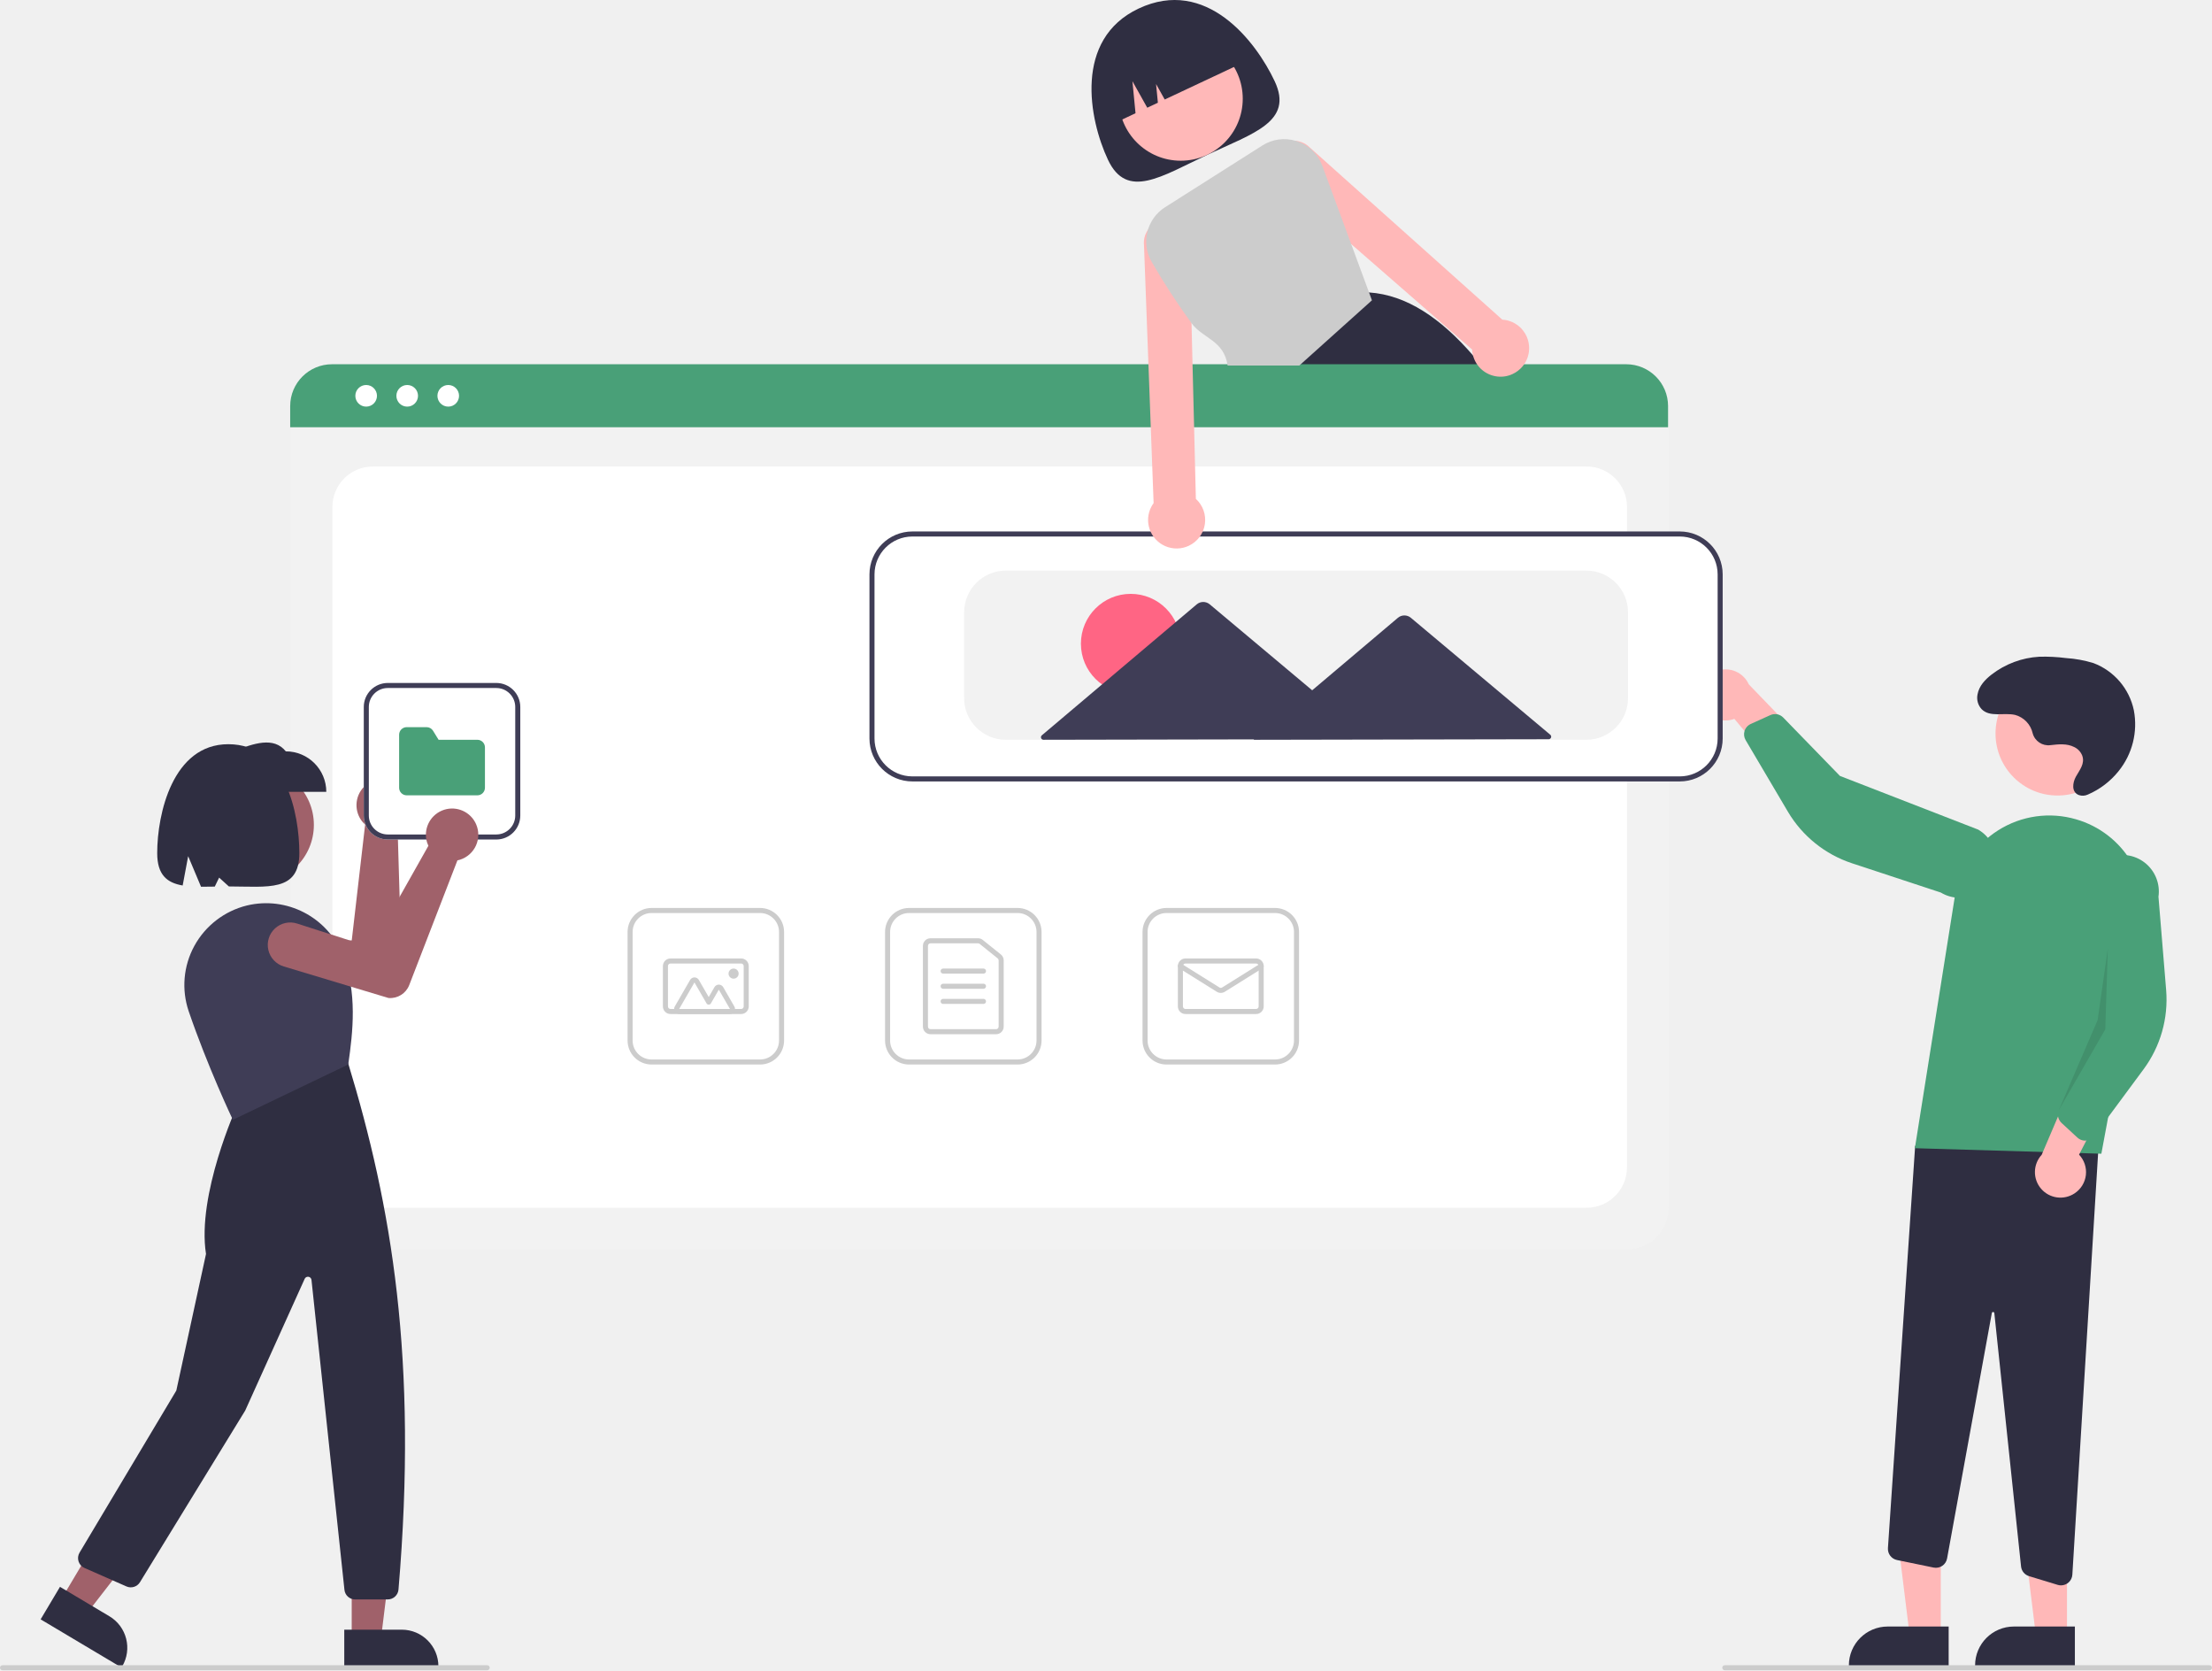
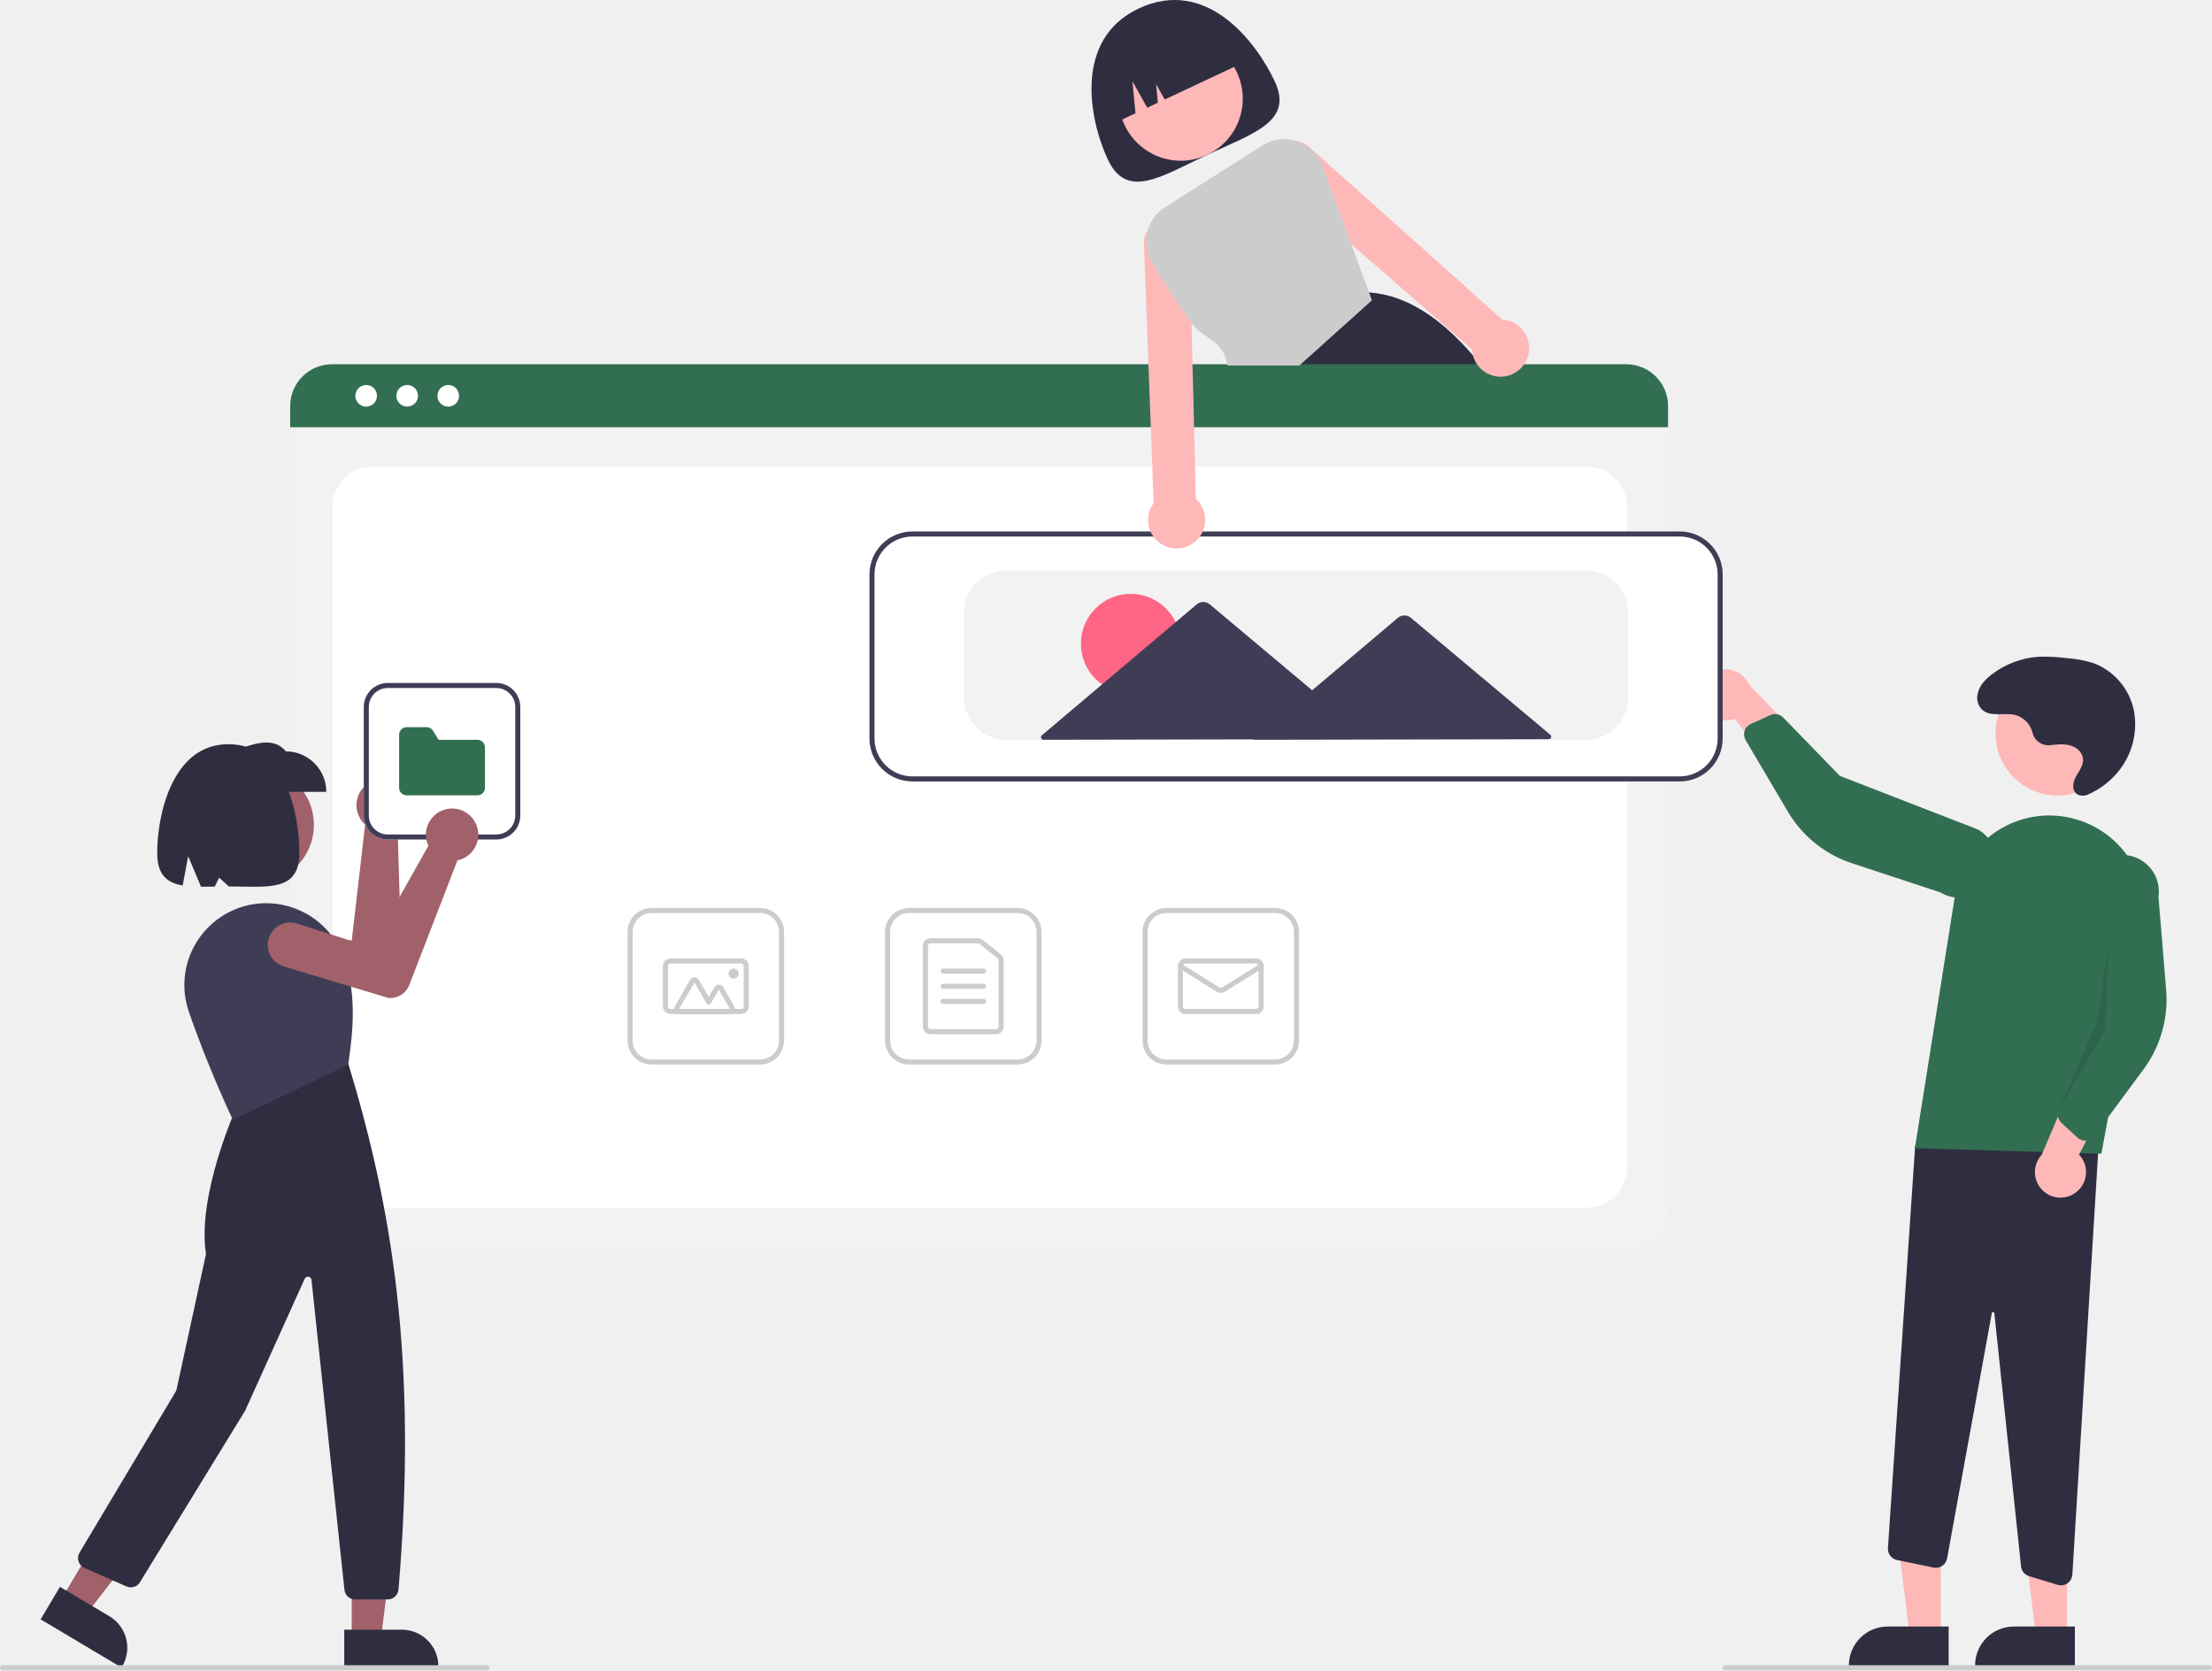
<svg xmlns="http://www.w3.org/2000/svg" data-name="Layer 1" width="876.272" height="661.473" viewBox="0 0 876.272 661.473">
  <path d="M685.834,138.655c7.516,15.995-8.411,20.526-26.655,29.099s-31.898,17.942-39.414,1.947-13.615-47.743,12.195-59.871C658.66,97.284,678.318,122.659,685.834,138.655Z" transform="translate(-180.8642 -106.4605)" fill="#2f2e41" />
  <circle cx="467.746" cy="39.089" r="24.561" fill="#ffb8b8" />
  <path d="M770.29,254.473c-.85-1.11-1.7-2.2-2.56-3.26q-1.665-2.07-3.35-4.01c-12.73-14.69-26.27-23.94-41.18-24.93h-.02l-.22-.02-29.71,28.96-10.1,9.84.22.54,5.45,13.57h95.49A234.834,234.834,0,0,0,770.29,254.473Z" transform="translate(-180.8642 -106.4605)" fill="#2f2e41" />
  <path d="M621.902,155.438l0,0,8.792-4.131-1.225-12.683,5.879,10.496,4.202-1.975-.714-7.399,3.43,6.123,31.224-14.673,0,0a26,26,0,0,0-34.589-12.474l-4.525,2.126A26,26,0,0,0,621.902,155.438Z" transform="translate(-180.8642 -106.4605)" fill="#2f2e41" />
  <path d="M825.39,601.261H312.552a16.519,16.519,0,0,1-16.5-16.5V276.607a12.102,12.102,0,0,1,12.088-12.088H829.593a12.311,12.311,0,0,1,12.297,12.297V584.761A16.519,16.519,0,0,1,825.39,601.261Z" transform="translate(-180.8642 -106.4605)" fill="#f2f2f2" />
  <path d="M328.552,584.761h480.839a16,16,0,0,0,16-16V307.213a16,16,0,0,0-16-16H328.552a16,16,0,0,0-16,16V568.761A16,16,0,0,0,328.552,584.761Z" transform="translate(-180.8642 -106.4605)" fill="#fff" />
-   <path d="M841.66,275.663H295.82v-8.4a16.574,16.574,0,0,1,16.56-16.55H825.1a16.574,16.574,0,0,1,16.56,16.55Z" transform="translate(-180.8642 -106.4605)" fill="#49a078" />
+   <path d="M841.66,275.663H295.82v-8.4a16.574,16.574,0,0,1,16.56-16.55H825.1a16.574,16.574,0,0,1,16.56,16.55Z" transform="translate(-180.8642 -106.4605)" fill="#326E52" />
  <circle cx="145.051" cy="156.752" r="4.283" fill="#fff" />
  <circle cx="161.31" cy="156.752" r="4.283" fill="#fff" />
  <circle cx="177.569" cy="156.752" r="4.283" fill="#fff" />
  <path d="M583.974,528.04h-43a9.511,9.511,0,0,1-9.5-9.5v-43a9.511,9.511,0,0,1,9.5-9.5h43a9.511,9.511,0,0,1,9.5,9.5v43A9.511,9.511,0,0,1,583.974,528.04Zm-43-60a7.508,7.508,0,0,0-7.5,7.5v43a7.508,7.508,0,0,0,7.5,7.5h43a7.508,7.508,0,0,0,7.5-7.5v-43a7.508,7.508,0,0,0-7.5-7.5Z" transform="translate(-180.8642 -106.4605)" fill="#ccc" />
  <path d="M575.474,516.04h-26a3.003,3.003,0,0,1-3-3v-32a3.003,3.003,0,0,1,3-3h18.839a3.007,3.007,0,0,1,1.879.662l7.16,5.754a2.984,2.984,0,0,1,1.121,2.338v26.246A3.003,3.003,0,0,1,575.474,516.04Zm-26-36a1.001,1.001,0,0,0-1,1v32a1.001,1.001,0,0,0,1,1h26a1.001,1.001,0,0,0,1-1v-26.246a.995.995,0,0,0-.374-.779l-7.161-5.754a1.002,1.002,0,0,0-.626-.22Z" transform="translate(-180.8642 -106.4605)" fill="#ccc" />
  <path d="M570.474,492.04h-16a1,1,0,0,1,0-2h16a1,1,0,0,1,0,2Z" transform="translate(-180.8642 -106.4605)" fill="#ccc" />
  <path d="M570.474,498.04h-16a1,1,0,0,1,0-2h16a1,1,0,0,1,0,2Z" transform="translate(-180.8642 -106.4605)" fill="#ccc" />
  <path d="M570.474,504.04h-16a1,1,0,0,1,0-2h16a1,1,0,0,1,0,2Z" transform="translate(-180.8642 -106.4605)" fill="#ccc" />
  <path d="M685.974,528.04h-43a9.511,9.511,0,0,1-9.5-9.5v-43a9.511,9.511,0,0,1,9.5-9.5h43a9.511,9.511,0,0,1,9.5,9.5v43A9.511,9.511,0,0,1,685.974,528.04Zm-43-60a7.508,7.508,0,0,0-7.5,7.5v43a7.508,7.508,0,0,0,7.5,7.5h43a7.508,7.508,0,0,0,7.5-7.5v-43a7.508,7.508,0,0,0-7.5-7.5Z" transform="translate(-180.8642 -106.4605)" fill="#ccc" />
  <path d="M678.474,508.04h-28a3.003,3.003,0,0,1-3-3v-16a3.003,3.003,0,0,1,3-3h28a3.003,3.003,0,0,1,3,3v16A3.003,3.003,0,0,1,678.474,508.04Zm-28-20a1.001,1.001,0,0,0-1,1v16a1.001,1.001,0,0,0,1,1h28a1.001,1.001,0,0,0,1-1v-16a1.001,1.001,0,0,0-1-1Z" transform="translate(-180.8642 -106.4605)" fill="#ccc" />
  <path d="M664.474,499.678a3.003,3.003,0,0,1-1.59-.453l-14.94-9.337a1,1,0,0,1,1.061-1.696l14.94,9.337a1.006,1.006,0,0,0,1.06,0l14.939-9.337a1,1,0,0,1,1.061,1.696l-14.939,9.337A3.004,3.004,0,0,1,664.474,499.678Z" transform="translate(-180.8642 -106.4605)" fill="#ccc" />
  <path d="M481.974,528.04h-43a9.511,9.511,0,0,1-9.5-9.5v-43a9.511,9.511,0,0,1,9.5-9.5h43a9.511,9.511,0,0,1,9.5,9.5v43A9.511,9.511,0,0,1,481.974,528.04Zm-43-60a7.508,7.508,0,0,0-7.5,7.5v43a7.508,7.508,0,0,0,7.5,7.5h43a7.508,7.508,0,0,0,7.5-7.5v-43a7.508,7.508,0,0,0-7.5-7.5Z" transform="translate(-180.8642 -106.4605)" fill="#ccc" />
  <path d="M474.474,508.04h-28a3.003,3.003,0,0,1-3-3v-16a3.003,3.003,0,0,1,3-3h28a3.003,3.003,0,0,1,3,3v16A3.003,3.003,0,0,1,474.474,508.04Zm-28-20a1.001,1.001,0,0,0-1,1v16a1.001,1.001,0,0,0,1,1h28a1.001,1.001,0,0,0,1-1v-16a1.001,1.001,0,0,0-1-1Z" transform="translate(-180.8642 -106.4605)" fill="#ccc" />
  <path d="M470.036,508.04h-20.124a2,2,0,0,1-1.732-3l6.062-10.5a2,2,0,0,1,3.464,0l3.915,6.781,2.268-3.929a2,2,0,0,1,3.464,0l4.415,7.647a2,2,0,0,1-1.732,3Zm0-2h0l-4.415-7.647-3.134,5.429a1.0 1,0,0,1-.866.5h0a1.0 1,0,0,1-.866-.5l-4.781-8.281-6.062,10.5Z" transform="translate(-180.8642 -106.4605)" fill="#ccc" />
  <circle cx="290.61" cy="385.579" r="2" fill="#ccc" />
  <polygon points="768.825 648.15 756.565 648.149 750.733 600.861 768.827 600.862 768.825 648.15" fill="#ffb8b8" />
  <path d="M952.816,766.494l-39.531-.001v-.5a15.386,15.386,0,0,1,15.386-15.386h.001l24.144.001Z" transform="translate(-180.8642 -106.4605)" fill="#2f2e41" />
  <polygon points="818.825 648.15 806.565 648.149 800.733 600.861 818.827 600.862 818.825 648.15" fill="#ffb8b8" />
  <path d="M1002.816,766.494l-39.531-.001v-.5a15.386,15.386,0,0,1,15.386-15.386h.001l24.144.001Z" transform="translate(-180.8642 -106.4605)" fill="#2f2e41" />
  <path d="M996.014,734.111l-11.354-3.454a4.493,4.493,0,0,1-3.166-3.833L970.908,626.498a.48.48,0,0,0-.479-.447.469.469,0,0,0-.51.409l-17.731,97.199a4.5,4.5,0,0,1-5.335,3.6L932.342,724.269a4.516,4.516,0,0,1-3.582-4.712l10.785-159.312,73.138-7.892-10.868,177.727a4.505,4.505,0,0,1-4.484,4.228A4.526,4.526,0,0,1,996.014,734.111Z" transform="translate(-180.8642 -106.4605)" fill="#2f2e41" />
  <circle cx="815.08" cy="290.487" r="24.561" fill="#ffb8b8" />
-   <path d="M939.433,561.18l15.858-99.851a37.857,37.857,0,0,1,48.005-30.399h0a37.743,37.743,0,0,1,26.601,43.262l-16.591,89.172Z" transform="translate(-180.8642 -106.4605)" fill="#49a078" />
+   <path d="M939.433,561.18l15.858-99.851a37.857,37.857,0,0,1,48.005-30.399h0a37.743,37.743,0,0,1,26.601,43.262l-16.591,89.172Z" transform="translate(-180.8642 -106.4605)" fill="#326E52" />
  <path d="M1002.725,579.046a10.056,10.056,0,0,0,1.747-15.32l16.396-31.751-18.465,1.97-12.739,29.849a10.11,10.11,0,0,0,13.061,15.251Z" transform="translate(-180.8642 -106.4605)" fill="#ffb8b8" />
-   <path d="M1006.236,558.126a4.506,4.506,0,0,1-2.426-1.151l-6.273-5.797a4.515,4.515,0,0,1-1.092-5.054l12.537-29.718-1.779-58.72a14.497,14.497,0,1,1,28.727,3.919l3.041,36.912a46.373,46.373,0,0,1-8.938,31.397l-19.552,26.432a4.505,4.505,0,0,1-3.195,1.804A4.455,4.455,0,0,1,1006.236,558.126Z" transform="translate(-180.8642 -106.4605)" fill="#49a078" />
+   <path d="M1006.236,558.126a4.506,4.506,0,0,1-2.426-1.151l-6.273-5.797a4.515,4.515,0,0,1-1.092-5.054l12.537-29.718-1.779-58.72a14.497,14.497,0,1,1,28.727,3.919l3.041,36.912a46.373,46.373,0,0,1-8.938,31.397l-19.552,26.432a4.505,4.505,0,0,1-3.195,1.804A4.455,4.455,0,0,1,1006.236,558.126Z" transform="translate(-180.8642 -106.4605)" fill="#326E52" />
  <path d="M854.505,383.566a10.056,10.056,0,0,0,13.426,7.582l22.846,27.478,5.385-17.772-22.52-23.369a10.11,10.11,0,0,0-19.137,6.081Z" transform="translate(-180.8642 -106.4605)" fill="#ffb8b8" />
-   <path d="M872.401,394.955a4.506,4.506,0,0,1,2.006-1.786l7.784-3.517a4.515,4.515,0,0,1,5.08.965l22.478,23.132,54.766,21.257a14.497,14.497,0,1,1-14.809,24.926l-35.177-11.592a46.374,46.374,0,0,1-25.427-20.472l-16.717-28.31a4.505,4.505,0,0,1-.415-3.646A4.454,4.454,0,0,1,872.401,394.955Z" transform="translate(-180.8642 -106.4605)" fill="#49a078" />
+   <path d="M872.401,394.955a4.506,4.506,0,0,1,2.006-1.786l7.784-3.517a4.515,4.515,0,0,1,5.08.965l22.478,23.132,54.766,21.257a14.497,14.497,0,1,1-14.809,24.926l-35.177-11.592a46.374,46.374,0,0,1-25.427-20.472l-16.717-28.31a4.505,4.505,0,0,1-.415-3.646A4.454,4.454,0,0,1,872.401,394.955Z" transform="translate(-180.8642 -106.4605)" fill="#326E52" />
  <polygon points="835.002 375.652 834.002 407.652 815.58 439.663 830.962 403.99 835.002 375.652" opacity="0.1" />
  <path d="M993.13,401.563a6.423,6.423,0,0,1-7.031-4.702,9.764,9.764,0,0,0-6.951-7.274c-4.505-1.029-10.012,1.091-13.314-2.322a6.637,6.637,0,0,1-1.575-5.842c.608-3.317,2.981-5.823,5.563-7.827a34.062,34.062,0,0,1,18.866-7.051,67.677,67.677,0,0,1,10.621.528,47.009,47.009,0,0,1,10.864,1.985,25.576,25.576,0,0,1,16.002,18.68,29.528,29.528,0,0,1-6.057,24.13,31.702,31.702,0,0,1-12.161,9.259,4.744,4.744,0,0,1-3.606.183c-2.957-1.176-2.474-4.839-1.126-7.283,1.443-2.615,3.663-5.146,2.503-8.329a6.302,6.302,0,0,0-3.127-3.366c-2.94-1.499-6.228-1.145-9.389-.78Z" transform="translate(-180.8642 -106.4605)" fill="#2f2e41" />
  <path d="M846.297,415.433h-304a16.519,16.519,0,0,1-16.5-16.5v-65a16.519,16.519,0,0,1,16.5-16.5h304a16.519,16.519,0,0,1,16.5,16.5v65A16.519,16.519,0,0,1,846.297,415.433Z" transform="translate(-180.8642 -106.4605)" fill="#fff" />
  <path d="M846.297,415.933h-304a17.019,17.019,0,0,1-17-17v-65a17.019,17.019,0,0,1,17-17h304a17.019,17.019,0,0,1,17,17v65A17.019,17.019,0,0,1,846.297,415.933Zm-304-97a15.017,15.017,0,0,0-15,15v65a15.017,15.017,0,0,0,15,15h304a15.017,15.017,0,0,0,15-15v-65a15.017,15.017,0,0,0-15-15Z" transform="translate(-180.8642 -106.4605)" fill="#3f3d56" />
  <path d="M809.297,399.433h-230a16.519,16.519,0,0,1-16.5-16.5v-34a16.519,16.519,0,0,1,16.5-16.5h230a16.519,16.519,0,0,1,16.5,16.5v34A16.519,16.519,0,0,1,809.297,399.433Z" transform="translate(-180.8642 -106.4605)" fill="#f2f2f2" />
  <circle cx="447.928" cy="254.915" r="19.732" fill="#ff6584" />
  <path d="M795.004,397.442l-27.853-23.36-27.372-22.956a4,4,0,0,0-5.153.01l-27.283,23.062-6.664,5.633-10.048-8.427-30.537-25.611a4,4,0,0,0-5.152.01l-30.438,25.728-30.917,26.133a1.0 1,0,0,0,.647,1.764l63.387-.122,20.064-.039-.196.166,59.808-.115,57.067-.11A1.0 1,0,0,0,795.004,397.442Z" transform="translate(-180.8642 -106.4605)" fill="#3f3d56" />
  <path d="M1056.136,767.933h-192a1,1,0,0,1,0-2h192a1,1,0,0,1,0,2Z" transform="translate(-180.8642 -106.4605)" fill="#ccc" />
  <path d="M784.92,238.373a11.221,11.221,0,0,0-7.25-5.1,10.301,10.301,0,0,0-1.66-.21l-76.19-68.12a9.015,9.015,0,0,0-5.63-2.69,7.67,7.67,0,0,0-1.27-.04,9.055,9.055,0,0,0-5.96,15.48l29.17,25.43,47.9,41.75a11.916,11.916,0,0,0,.35,2.33,11.266,11.266,0,0,0,9.67,8.37,11.092,11.092,0,0,0,6.05-1,11.407,11.407,0,0,0,3.88-2.97c.11-.13.21-.25.31-.39a11.293,11.293,0,0,0,.63-12.84Z" transform="translate(-180.8642 -106.4605)" fill="#ffb8b8" />
  <path d="M654.6,304.023l-.71-28.86-.6-23.95-.41-16.76-.81-32.67a9.046,9.046,0,0,0-15.71-5.25,6.923,6.923,0,0,0-.75.96,8.936,8.936,0,0,0-1.56,6.05l1.78,47.67.89,23.95,1.14,30.55a12.047,12.047,0,0,0-.89,1.41,11.248,11.248,0,0,0-.71,8.84,11.311,11.311,0,0,0,15.56,6.63,11.301,11.301,0,0,0,2.78-18.57Z" transform="translate(-180.8642 -106.4605)" fill="#ffb8b8" />
  <path d="M723.201,222.273l-7.07-19.15-11.44-31.02a16.006,16.006,0,0,0-9.95-9.68c-.18-.06-.37-.12-.55-.17a15.984,15.984,0,0,0-13.24,1.82l-38.53,24.44a16.093,16.093,0,0,0-5.27,21.75,276.323,276.323,0,0,0,15.73,24.19c4.49,6.11,12.85,6.76,14.3,16.76h28.41l28.76-25.82Z" transform="translate(-180.8642 -106.4605)" fill="#ccc" />
  <circle cx="101.165" cy="326.682" r="23.172" fill="#a0616a" />
  <path d="M338.916,417.193q.343.273.664.578a10.38,10.38,0,0,1-.417,15.484,9.722,9.722,0,0,1-.814.613l1.568,52.945a8.061,8.061,0,0,1-5.545,7.867l-.096.021-42.989,4.578a8.899,8.899,0,1,1-1.722-17.713l30.644-2.699,5.3-45.851a9.876,9.876,0,0,1-.972-.99,10.38,10.38,0,0,1,14.378-14.833Z" transform="translate(-180.8642 -106.4605)" fill="#a0616a" />
  <polygon points="139.328 649.174 150.895 649.174 156.397 604.561 139.326 604.561 139.328 649.174" fill="#a0616a" />
  <path d="M317.242,751.858l22.778-.001h.001a14.516,14.516,0,0,1,14.516,14.516v.472l-37.294.001Z" transform="translate(-180.8642 -106.4605)" fill="#2f2e41" />
  <polygon points="24.366 633.182 34.304 639.099 61.857 603.582 47.189 594.849 24.366 633.182" fill="#a0616a" />
  <path d="M204.627,734.889l19.572,11.653.001 0a14.516,14.516,0,0,1,5.046,19.899l-.241.405L196.96,747.767Z" transform="translate(-180.8642 -106.4605)" fill="#2f2e41" />
  <path d="M334.488,739.877H321.536a4.238,4.238,0,0,1-4.221-3.797L304.258,613.343a1.415,1.415,0,0,0-2.697-.433l-23.555,52.159-41.704,68.003a4.266,4.266,0,0,1-5.329,1.666l-16.66-7.33a4.247,4.247,0,0,1-1.935-6.064l38.337-64.192,11.758-54.085c-3.698-23.455,12.155-58.326,12.316-58.676l.079-.17,43.668-17.068.219.268c17.221,56.514,27.715,117.332,19.967,208.568A4.274,4.274,0,0,1,334.488,739.877Z" transform="translate(-180.8642 -106.4605)" fill="#2f2e41" />
  <path d="M273.107,549.934l-.203-.427c-.097-.205-9.807-20.684-17.292-42.571a32.285,32.285,0,0,1,2.239-25.873,32.637,32.637,0,0,1,20.813-16.004h0A32.677,32.677,0,0,1,316.591,484.627c5.937,14.847,4.045,30.695,2.264,43.157l-.035.25-.227.109Z" transform="translate(-180.8642 -106.4605)" fill="#3f3d56" />
  <path d="M310.124,420.054H273.33V404.015c8.076-3.208,15.978-5.937,20.756,0a16.038,16.038,0,0,1,16.038,16.038Z" transform="translate(-180.8642 -106.4605)" fill="#2f2e41" />
  <path d="M271.293,401.185c-21.996,0-28.153,27.571-28.153,43.126,0,8.674,3.923,11.777,10.088,12.827l2.177-11.611,5.099,12.111c1.732.009,3.551-.025,5.437-.06l1.729-3.56,3.855,3.496c15.441.023,27.921,2.274,27.921-13.203C299.445,428.756,294.046,401.185,271.293,401.185Z" transform="translate(-180.8642 -106.4605)" fill="#2f2e41" />
  <path d="M373.864,767.933h-192a1,1,0,1,1,0-2h192a1,1,0,0,1,0,2Z" transform="translate(-180.8642 -106.4605)" fill="#ccc" />
  <path d="M377.474,438.933h-43a9.511,9.511,0,0,1-9.5-9.5v-43a9.511,9.511,0,0,1,9.5-9.5h43a9.511,9.511,0,0,1,9.5,9.5v43A9.511,9.511,0,0,1,377.474,438.933Z" transform="translate(-180.8642 -106.4605)" fill="#fff" />
  <path d="M377.474,438.933h-43a9.511,9.511,0,0,1-9.5-9.5v-43a9.511,9.511,0,0,1,9.5-9.5h43a9.511,9.511,0,0,1,9.5,9.5v43A9.511,9.511,0,0,1,377.474,438.933Zm-43-60a7.508,7.508,0,0,0-7.5,7.5v43a7.508,7.508,0,0,0,7.5,7.5h43a7.508,7.508,0,0,0,7.5-7.5v-43a7.508,7.508,0,0,0-7.5-7.5Z" transform="translate(-180.8642 -106.4605)" fill="#3f3d56" />
-   <path d="M369.974,421.433h-28a3.003,3.003,0,0,1-3-3v-21a3.003,3.003,0,0,1,3-3h7.882a2.981,2.981,0,0,1,2.555,1.427l2.198,3.573h15.364a3.003,3.003,0,0,1,3,3v16A3.003,3.003,0,0,1,369.974,421.433Z" transform="translate(-180.8642 -106.4605)" fill="#49a078" />
+   <path d="M369.974,421.433h-28a3.003,3.003,0,0,1-3-3v-21a3.003,3.003,0,0,1,3-3h7.882a2.981,2.981,0,0,1,2.555,1.427l2.198,3.573h15.364a3.003,3.003,0,0,1,3,3v16A3.003,3.003,0,0,1,369.974,421.433Z" transform="translate(-180.8642 -106.4605)" fill="#326E52" />
  <path d="M369.064,432.042q.21.384.388.79a10.38,10.38,0,0,1-6.393,14.109,9.72,9.72,0,0,1-.988.25l-19.099,49.405a8.061,8.061,0,0,1-8.163,5.099l-.096-.018-41.397-12.462a8.899,8.899,0,1,1,5.286-16.993l29.29,9.404,22.676-40.202a9.876,9.876,0,0,1-.511-1.289,10.38,10.38,0,0,1,19.007-8.091Z" transform="translate(-180.8642 -106.4605)" fill="#a0616a" />
</svg>
